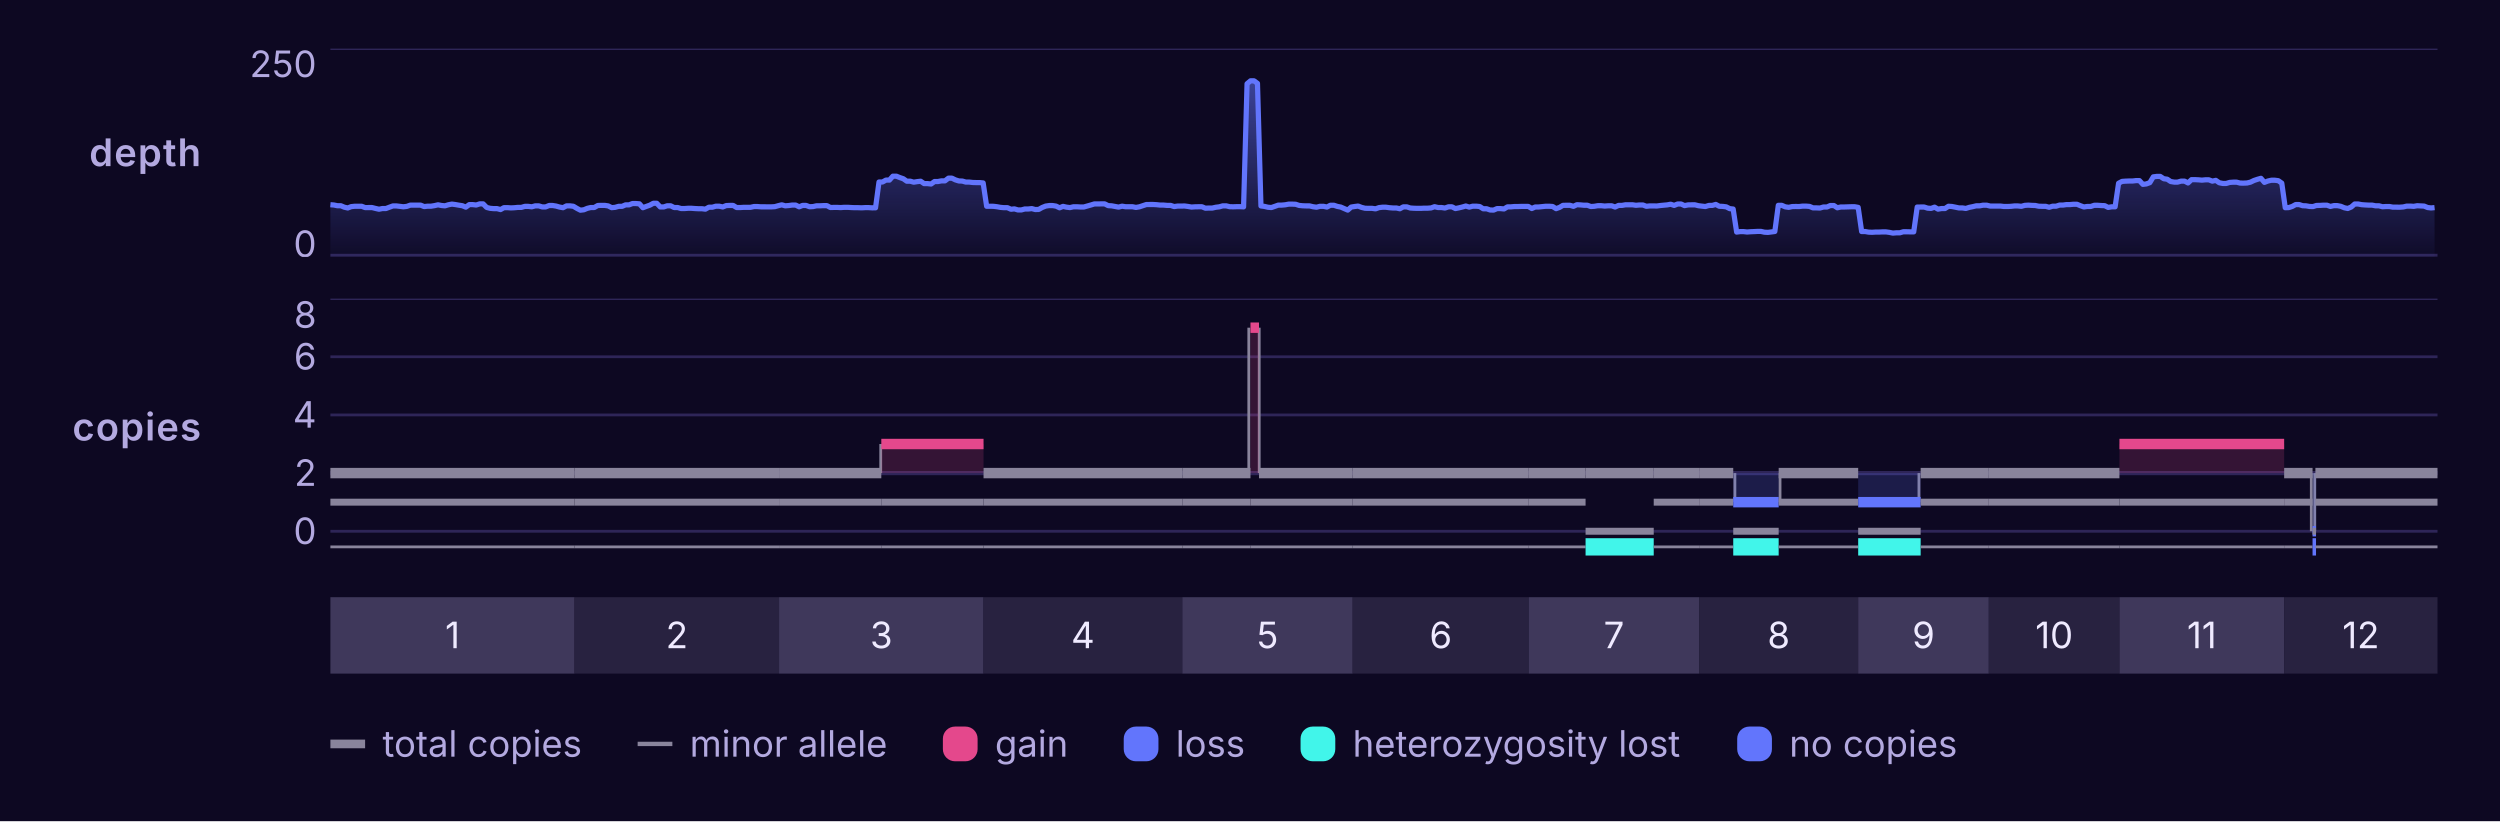
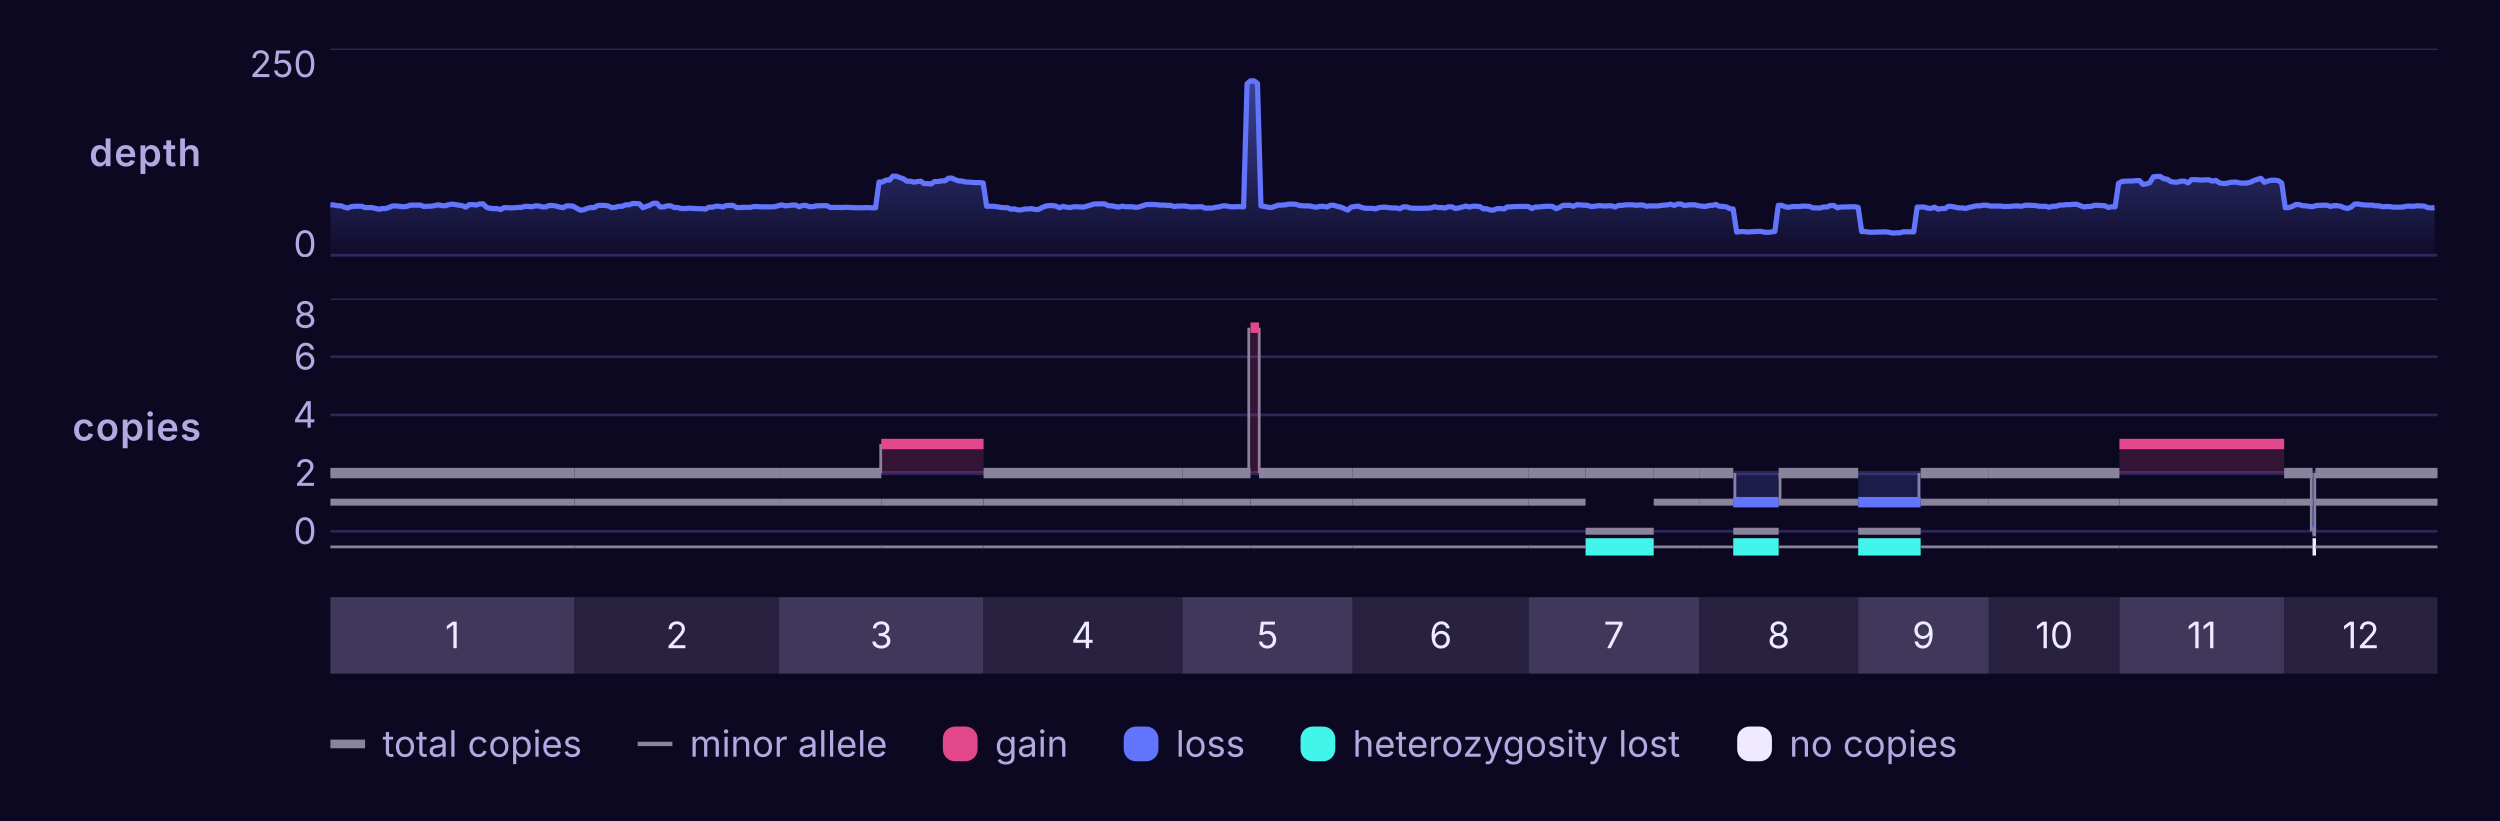
<svg xmlns="http://www.w3.org/2000/svg" width="720" height="236.5" viewBox="0 0 720 236.5" font-family="Inter, Liberation Sans, Arial, Helvetica, sans-serif" role="img" aria-labelledby="karyon-title karyon-desc">
  <defs>
    <clipPath id="karyon-clip-0">
      <rect x="67.895" y="14" width="634.105" height="60" />
    </clipPath>
    <linearGradient id="karyon-fade-1" x1="0" y1="0" x2="0" y2="1">
      <stop offset="0" stop-color="#6275fc" stop-opacity="0.54" />
      <stop offset="1" stop-color="#6275fc" stop-opacity="0.03" />
    </linearGradient>
    <clipPath id="karyon-clip-2">
      <rect x="80.369" y="86" width="621.631" height="74" />
    </clipPath>
    <clipPath id="karyon-clip-3">
      <rect x="95.152" y="172" width="606.848" height="22" />
    </clipPath>
    <clipPath id="karyon-clip-4">
      <rect x="95.152" y="206" width="606.848" height="16.5" />
    </clipPath>
  </defs>
  <rect x="0" y="0" width="720" height="236.5" fill="#0d0822" />
  <text x="57.895" y="47.85" fill="#b3a9e0" font-size="11" text-anchor="end" font-weight="600" letter-spacing="0.03em">depth</text>
  <g clip-path="url(#karyon-clip-0)">
    <line x1="95.152" y1="73.5" x2="702" y2="73.5" stroke="#2e2558" stroke-width="0.8" />
    <path d="M95.152 74 L95.152 58.959 L96.152 59.038 L97.152 59.247 L98.152 59.247 L99.152 59.67 L100.152 59.9 L101.152 59.509 L102.152 59.403 L103.152 59.401 L104.152 59.401 L105.152 59.785 L106.152 59.78 L107.152 59.78 L108.152 60.032 L109.152 60.258 L110.152 60.056 L111.152 60.056 L112.152 59.677 L113.152 59.31 L114.152 59.31 L115.152 59.427 L116.152 59.554 L117.152 59.444 L118.152 59.086 L119.152 59.086 L120.152 59.086 L121.152 59.086 L122.152 59.497 L123.152 59.382 L124.152 59.382 L125.152 59.218 L126.152 58.986 L127.152 59.185 L128.152 59.276 L129.152 58.971 L130.152 58.782 L131.152 58.914 L132.152 59.091 L133.152 59.247 L134.152 59.655 L135.152 58.93 L136.152 58.93 L137.152 59.046 L138.152 58.719 L139.152 58.719 L140.152 59.739 L141.152 59.994 L142.152 60.085 L143.152 60.085 L144.152 60.354 L145.152 59.802 L146.152 59.802 L147.152 59.878 L148.152 59.828 L149.152 59.73 L150.152 59.73 L151.152 59.434 L152.152 59.434 L153.152 59.562 L154.152 59.288 L155.152 59.288 L156.152 59.59 L157.152 59.59 L158.152 59.185 L159.152 59.185 L160.152 59.348 L161.152 59.631 L162.152 59.818 L163.152 59.288 L164.152 59.288 L165.152 59.41 L166.152 60.015 L167.152 60.536 L168.152 60.414 L169.152 60.001 L170.152 59.763 L171.152 59.763 L172.152 59.185 L173.152 59.149 L174.152 59.149 L175.152 59.298 L176.152 59.806 L177.152 59.715 L178.152 59.43 L179.152 59.43 L180.152 59.005 L181.152 59.005 L182.152 58.621 L183.152 58.621 L184.152 58.7 L185.152 59.823 L186.152 59.444 L187.152 59.091 L188.152 58.546 L189.152 58.546 L190.152 59.602 L191.152 59.6 L192.152 59.266 L193.152 59.266 L194.152 59.768 L195.152 59.768 L196.152 60.058 L197.152 60.058 L198.152 59.986 L199.152 59.986 L200.152 60.063 L201.152 60.114 L202.152 60.114 L203.152 60.238 L204.152 59.677 L205.152 59.677 L206.152 59.386 L207.152 59.386 L208.152 59.607 L209.152 59.206 L210.152 59.166 L211.152 59.166 L212.152 59.775 L213.152 59.775 L214.152 59.715 L215.152 59.715 L216.152 59.706 L217.152 59.485 L218.152 59.485 L219.152 59.566 L220.152 59.566 L221.152 59.576 L222.152 59.576 L223.152 59.518 L224.152 59.235 L225.152 58.988 L226.152 59.278 L227.152 59.197 L228.152 59.058 L229.152 59.058 L230.152 59.562 L231.152 59.166 L232.152 59.166 L233.152 59.542 L234.152 59.494 L235.152 59.271 L236.152 59.271 L237.152 59.221 L238.152 59.221 L239.152 59.766 L240.152 59.734 L241.152 59.734 L242.152 59.782 L243.152 59.706 L244.152 59.706 L245.152 59.773 L246.152 59.814 L247.152 59.814 L248.152 59.852 L249.152 59.794 L250.152 59.794 L251.152 59.857 L252.152 59.85 L253.152 52.424 L254.152 52.424 L255.152 51.867 L256.152 51.867 L257.152 50.739 L258.152 50.739 L259.152 51.14 L260.152 51.483 L261.152 52.184 L262.152 52.184 L263.152 52.47 L264.152 52.311 L265.152 52.194 L266.152 52.882 L267.152 52.882 L268.152 52.993 L269.152 52.275 L270.152 52.275 L271.152 52.083 L272.152 52.083 L273.152 51.313 L274.152 51.313 L275.152 51.802 L276.152 52.114 L277.152 52.148 L278.152 52.441 L279.152 52.441 L280.152 52.556 L281.152 52.585 L282.152 52.585 L283.152 52.69 L284.152 59.401 L285.152 59.401 L286.152 59.418 L287.152 59.542 L288.152 59.727 L289.152 59.814 L290.152 59.814 L291.152 60.265 L292.152 60.157 L293.152 60.459 L294.152 60.459 L295.152 60.188 L296.152 60.188 L297.152 60.08 L298.152 60.346 L299.152 60.318 L300.152 59.754 L301.152 59.353 L302.152 59.204 L303.152 59.204 L304.152 59.362 L305.152 59.85 L306.152 59.439 L307.152 59.662 L308.152 59.787 L309.152 59.554 L310.152 59.554 L311.152 59.614 L312.152 59.614 L313.152 59.329 L314.152 59.046 L315.152 58.741 L316.152 58.741 L317.152 58.717 L318.152 58.717 L319.152 59.223 L320.152 59.281 L321.152 59.463 L322.152 59.653 L323.152 59.377 L324.152 59.538 L325.152 59.538 L326.152 59.542 L327.152 59.739 L328.152 59.564 L329.152 59.233 L330.152 58.906 L331.152 58.897 L332.152 58.897 L333.152 58.957 L334.152 59.067 L335.152 59.067 L336.152 59.158 L337.152 59.158 L338.152 59.494 L339.152 59.35 L340.152 59.35 L341.152 59.326 L342.152 59.458 L343.152 59.634 L344.152 59.564 L345.152 59.545 L346.152 59.545 L347.152 59.962 L348.152 59.919 L349.152 59.919 L350.152 59.689 L351.152 59.569 L352.152 59.286 L353.152 59.286 L354.152 59.528 L355.152 59.557 L356.152 59.523 L357.152 59.523 L358.152 59.574 L359.152 24.121 L360.152 23.278 L361.152 23.278 L362.152 24.01 L363.152 59.31 L364.152 59.444 L365.152 59.682 L366.152 59.773 L367.152 59.43 L368.152 59.072 L369.152 59.072 L370.152 58.983 L371.152 58.791 L372.152 58.791 L373.152 58.83 L374.152 59.163 L375.152 59.262 L376.152 59.3 L377.152 59.3 L378.152 59.538 L379.152 59.677 L380.152 59.418 L381.152 59.418 L382.152 59.629 L383.152 59.113 L384.152 59.113 L385.152 59.444 L386.152 59.638 L387.152 60.078 L388.152 60.507 L389.152 59.634 L390.152 59.473 L391.152 59.346 L392.152 59.737 L393.152 59.982 L394.152 60.003 L395.152 60.003 L396.152 60.147 L397.152 59.794 L398.152 59.679 L399.152 59.679 L400.152 59.821 L401.152 59.9 L402.152 59.9 L403.152 60.123 L404.152 59.574 L405.152 59.574 L406.152 59.905 L407.152 59.974 L408.152 60.006 L409.152 60.006 L410.152 59.958 L411.152 59.958 L412.152 59.883 L413.152 59.528 L414.152 59.768 L415.152 59.768 L416.152 59.917 L417.152 59.562 L418.152 59.562 L419.152 60.063 L420.152 59.864 L421.152 59.619 L422.152 59.329 L423.152 59.65 L424.152 59.379 L425.152 59.379 L426.152 59.48 L427.152 60.123 L428.152 60.123 L429.152 60.474 L430.152 60.505 L431.152 60.08 L432.152 60.08 L433.152 60.178 L434.152 59.574 L435.152 59.574 L436.152 59.48 L437.152 59.48 L438.152 59.446 L439.152 59.446 L440.152 59.451 L441.152 60.054 L442.152 59.612 L443.152 59.612 L444.152 59.506 L445.152 59.401 L446.152 59.401 L447.152 59.466 L448.152 60.092 L449.152 59.73 L450.152 59.13 L451.152 59.127 L452.152 59.127 L453.152 59.427 L454.152 58.954 L455.152 59.012 L456.152 59.108 L457.152 59.108 L458.152 59.478 L459.152 59.415 L460.152 59.242 L461.152 59.242 L462.152 59.348 L463.152 59.269 L464.152 59.269 L465.152 59.624 L466.152 59.154 L467.152 59.154 L468.152 58.978 L469.152 58.976 L470.152 58.976 L471.152 59.127 L472.152 59.036 L473.152 59.036 L474.152 59.413 L475.152 59.302 L476.152 59.302 L477.152 59.329 L478.152 59.192 L479.152 59.096 L480.152 59.007 L481.152 58.818 L482.152 59.158 L483.152 58.758 L484.152 58.758 L485.152 59.218 L486.152 59.014 L487.152 58.993 L488.152 58.993 L489.152 59.245 L490.152 59.37 L491.152 59.48 L492.152 59.168 L493.152 59.156 L494.152 58.875 L495.152 59.406 L496.152 59.442 L497.152 59.571 L498.152 60.09 L499.152 60.202 L500.152 66.834 L501.152 66.704 L502.152 66.704 L503.152 66.817 L504.152 66.74 L505.152 66.699 L506.152 66.646 L507.152 66.646 L508.152 66.872 L509.152 66.925 L510.152 66.8 L511.152 66.668 L512.152 59.139 L513.152 59.139 L514.152 59.569 L515.152 59.715 L516.152 59.494 L517.152 59.468 L518.152 59.485 L519.152 59.365 L520.152 59.365 L521.152 59.446 L522.152 59.871 L523.152 59.871 L524.152 59.914 L525.152 59.619 L526.152 59.619 L527.152 59.187 L528.152 59.187 L529.152 59.842 L530.152 59.614 L531.152 59.614 L532.152 59.578 L533.152 59.545 L534.152 59.545 L535.152 59.725 L536.152 66.678 L537.152 66.678 L538.152 66.855 L539.152 66.898 L540.152 66.836 L541.152 66.836 L542.152 66.786 L543.152 66.786 L544.152 66.925 L545.152 67.136 L546.152 67.047 L547.152 67.047 L548.152 66.75 L549.152 66.75 L550.152 66.774 L551.152 66.774 L552.152 59.634 L553.152 59.626 L554.152 59.626 L555.152 59.948 L556.152 60.022 L557.152 59.66 L558.152 60.234 L559.152 60.061 L560.152 60.061 L561.152 59.406 L562.152 59.466 L563.152 59.667 L564.152 59.881 L565.152 59.881 L566.152 60.037 L567.152 59.718 L568.152 59.518 L569.152 59.278 L570.152 59.278 L571.152 59.091 L572.152 59.091 L573.152 59.341 L574.152 59.346 L575.152 59.35 L576.152 59.35 L577.152 59.47 L578.152 59.47 L579.152 59.422 L580.152 59.314 L581.152 59.314 L582.152 59.42 L583.152 59.144 L584.152 59.084 L585.152 59.149 L586.152 59.182 L587.152 59.391 L588.152 59.42 L589.152 59.42 L590.152 59.698 L591.152 59.386 L592.152 59.386 L593.152 59.062 L594.152 59.062 L595.152 58.921 L596.152 58.921 L597.152 58.825 L598.152 58.825 L599.152 59.24 L600.152 59.607 L601.152 59.458 L602.152 59.458 L603.152 59.125 L604.152 59.125 L605.152 59.199 L606.152 59.23 L607.152 59.737 L608.152 59.562 L609.152 59.562 L610.152 52.774 L611.152 52.246 L612.152 52.172 L613.152 52.134 L614.152 52.134 L615.152 52.016 L616.152 52.016 L617.152 53.096 L618.152 52.971 L619.152 52.599 L620.152 50.934 L621.152 50.809 L622.152 50.809 L623.152 51.474 L624.152 51.608 L625.152 52.278 L626.152 52.446 L627.152 52.446 L628.152 52.165 L629.152 52.165 L630.152 52.69 L631.152 51.742 L632.152 51.742 L633.152 51.79 L634.152 51.882 L635.152 51.786 L636.152 51.786 L637.152 52.17 L638.152 51.944 L639.152 52.633 L640.152 52.832 L641.152 52.832 L642.152 52.537 L643.152 52.465 L644.152 52.465 L645.152 52.726 L646.152 52.741 L647.152 52.7 L648.152 52.455 L649.152 51.973 L650.152 51.637 L651.152 51.356 L652.152 52.522 L653.152 52.134 L654.152 51.908 L655.152 51.908 L656.152 52.038 L657.152 52.743 L658.152 59.818 L659.152 59.787 L660.152 59.461 L661.152 58.914 L662.152 58.914 L663.152 59.245 L664.152 59.283 L665.152 59.458 L666.152 59.492 L667.152 59.17 L668.152 59.158 L669.152 59.091 L670.152 59.091 L671.152 59.456 L672.152 59.223 L673.152 59.223 L674.152 59.418 L675.152 59.835 L676.152 60.042 L677.152 59.626 L678.152 58.753 L679.152 58.753 L680.152 58.947 L681.152 59.022 L682.152 59.074 L683.152 59.074 L684.152 59.271 L685.152 59.271 L686.152 59.545 L687.152 59.478 L688.152 59.478 L689.152 59.662 L690.152 59.662 L691.152 59.67 L692.152 59.598 L693.152 59.36 L694.152 59.36 L695.152 59.427 L696.152 59.254 L697.152 59.305 L698.152 59.353 L699.152 59.768 L700.152 59.886 L701.152 59.787 L701.152 74Z" fill="url(#karyon-fade-1)" />
    <polyline points="95.152,58.959 96.152,59.038 97.152,59.247 98.152,59.247 99.152,59.67 100.152,59.9 101.152,59.509 102.152,59.403 103.152,59.401 104.152,59.401 105.152,59.785 106.152,59.78 107.152,59.78 108.152,60.032 109.152,60.258 110.152,60.056 111.152,60.056 112.152,59.677 113.152,59.31 114.152,59.31 115.152,59.427 116.152,59.554 117.152,59.444 118.152,59.086 119.152,59.086 120.152,59.086 121.152,59.086 122.152,59.497 123.152,59.382 124.152,59.382 125.152,59.218 126.152,58.986 127.152,59.185 128.152,59.276 129.152,58.971 130.152,58.782 131.152,58.914 132.152,59.091 133.152,59.247 134.152,59.655 135.152,58.93 136.152,58.93 137.152,59.046 138.152,58.719 139.152,58.719 140.152,59.739 141.152,59.994 142.152,60.085 143.152,60.085 144.152,60.354 145.152,59.802 146.152,59.802 147.152,59.878 148.152,59.828 149.152,59.73 150.152,59.73 151.152,59.434 152.152,59.434 153.152,59.562 154.152,59.288 155.152,59.288 156.152,59.59 157.152,59.59 158.152,59.185 159.152,59.185 160.152,59.348 161.152,59.631 162.152,59.818 163.152,59.288 164.152,59.288 165.152,59.41 166.152,60.015 167.152,60.536 168.152,60.414 169.152,60.001 170.152,59.763 171.152,59.763 172.152,59.185 173.152,59.149 174.152,59.149 175.152,59.298 176.152,59.806 177.152,59.715 178.152,59.43 179.152,59.43 180.152,59.005 181.152,59.005 182.152,58.621 183.152,58.621 184.152,58.7 185.152,59.823 186.152,59.444 187.152,59.091 188.152,58.546 189.152,58.546 190.152,59.602 191.152,59.6 192.152,59.266 193.152,59.266 194.152,59.768 195.152,59.768 196.152,60.058 197.152,60.058 198.152,59.986 199.152,59.986 200.152,60.063 201.152,60.114 202.152,60.114 203.152,60.238 204.152,59.677 205.152,59.677 206.152,59.386 207.152,59.386 208.152,59.607 209.152,59.206 210.152,59.166 211.152,59.166 212.152,59.775 213.152,59.775 214.152,59.715 215.152,59.715 216.152,59.706 217.152,59.485 218.152,59.485 219.152,59.566 220.152,59.566 221.152,59.576 222.152,59.576 223.152,59.518 224.152,59.235 225.152,58.988 226.152,59.278 227.152,59.197 228.152,59.058 229.152,59.058 230.152,59.562 231.152,59.166 232.152,59.166 233.152,59.542 234.152,59.494 235.152,59.271 236.152,59.271 237.152,59.221 238.152,59.221 239.152,59.766 240.152,59.734 241.152,59.734 242.152,59.782 243.152,59.706 244.152,59.706 245.152,59.773 246.152,59.814 247.152,59.814 248.152,59.852 249.152,59.794 250.152,59.794 251.152,59.857 252.152,59.85 253.152,52.424 254.152,52.424 255.152,51.867 256.152,51.867 257.152,50.739 258.152,50.739 259.152,51.14 260.152,51.483 261.152,52.184 262.152,52.184 263.152,52.47 264.152,52.311 265.152,52.194 266.152,52.882 267.152,52.882 268.152,52.993 269.152,52.275 270.152,52.275 271.152,52.083 272.152,52.083 273.152,51.313 274.152,51.313 275.152,51.802 276.152,52.114 277.152,52.148 278.152,52.441 279.152,52.441 280.152,52.556 281.152,52.585 282.152,52.585 283.152,52.69 284.152,59.401 285.152,59.401 286.152,59.418 287.152,59.542 288.152,59.727 289.152,59.814 290.152,59.814 291.152,60.265 292.152,60.157 293.152,60.459 294.152,60.459 295.152,60.188 296.152,60.188 297.152,60.08 298.152,60.346 299.152,60.318 300.152,59.754 301.152,59.353 302.152,59.204 303.152,59.204 304.152,59.362 305.152,59.85 306.152,59.439 307.152,59.662 308.152,59.787 309.152,59.554 310.152,59.554 311.152,59.614 312.152,59.614 313.152,59.329 314.152,59.046 315.152,58.741 316.152,58.741 317.152,58.717 318.152,58.717 319.152,59.223 320.152,59.281 321.152,59.463 322.152,59.653 323.152,59.377 324.152,59.538 325.152,59.538 326.152,59.542 327.152,59.739 328.152,59.564 329.152,59.233 330.152,58.906 331.152,58.897 332.152,58.897 333.152,58.957 334.152,59.067 335.152,59.067 336.152,59.158 337.152,59.158 338.152,59.494 339.152,59.35 340.152,59.35 341.152,59.326 342.152,59.458 343.152,59.634 344.152,59.564 345.152,59.545 346.152,59.545 347.152,59.962 348.152,59.919 349.152,59.919 350.152,59.689 351.152,59.569 352.152,59.286 353.152,59.286 354.152,59.528 355.152,59.557 356.152,59.523 357.152,59.523 358.152,59.574 359.152,24.121 360.152,23.278 361.152,23.278 362.152,24.01 363.152,59.31 364.152,59.444 365.152,59.682 366.152,59.773 367.152,59.43 368.152,59.072 369.152,59.072 370.152,58.983 371.152,58.791 372.152,58.791 373.152,58.83 374.152,59.163 375.152,59.262 376.152,59.3 377.152,59.3 378.152,59.538 379.152,59.677 380.152,59.418 381.152,59.418 382.152,59.629 383.152,59.113 384.152,59.113 385.152,59.444 386.152,59.638 387.152,60.078 388.152,60.507 389.152,59.634 390.152,59.473 391.152,59.346 392.152,59.737 393.152,59.982 394.152,60.003 395.152,60.003 396.152,60.147 397.152,59.794 398.152,59.679 399.152,59.679 400.152,59.821 401.152,59.9 402.152,59.9 403.152,60.123 404.152,59.574 405.152,59.574 406.152,59.905 407.152,59.974 408.152,60.006 409.152,60.006 410.152,59.958 411.152,59.958 412.152,59.883 413.152,59.528 414.152,59.768 415.152,59.768 416.152,59.917 417.152,59.562 418.152,59.562 419.152,60.063 420.152,59.864 421.152,59.619 422.152,59.329 423.152,59.65 424.152,59.379 425.152,59.379 426.152,59.48 427.152,60.123 428.152,60.123 429.152,60.474 430.152,60.505 431.152,60.08 432.152,60.08 433.152,60.178 434.152,59.574 435.152,59.574 436.152,59.48 437.152,59.48 438.152,59.446 439.152,59.446 440.152,59.451 441.152,60.054 442.152,59.612 443.152,59.612 444.152,59.506 445.152,59.401 446.152,59.401 447.152,59.466 448.152,60.092 449.152,59.73 450.152,59.13 451.152,59.127 452.152,59.127 453.152,59.427 454.152,58.954 455.152,59.012 456.152,59.108 457.152,59.108 458.152,59.478 459.152,59.415 460.152,59.242 461.152,59.242 462.152,59.348 463.152,59.269 464.152,59.269 465.152,59.624 466.152,59.154 467.152,59.154 468.152,58.978 469.152,58.976 470.152,58.976 471.152,59.127 472.152,59.036 473.152,59.036 474.152,59.413 475.152,59.302 476.152,59.302 477.152,59.329 478.152,59.192 479.152,59.096 480.152,59.007 481.152,58.818 482.152,59.158 483.152,58.758 484.152,58.758 485.152,59.218 486.152,59.014 487.152,58.993 488.152,58.993 489.152,59.245 490.152,59.37 491.152,59.48 492.152,59.168 493.152,59.156 494.152,58.875 495.152,59.406 496.152,59.442 497.152,59.571 498.152,60.09 499.152,60.202 500.152,66.834 501.152,66.704 502.152,66.704 503.152,66.817 504.152,66.74 505.152,66.699 506.152,66.646 507.152,66.646 508.152,66.872 509.152,66.925 510.152,66.8 511.152,66.668 512.152,59.139 513.152,59.139 514.152,59.569 515.152,59.715 516.152,59.494 517.152,59.468 518.152,59.485 519.152,59.365 520.152,59.365 521.152,59.446 522.152,59.871 523.152,59.871 524.152,59.914 525.152,59.619 526.152,59.619 527.152,59.187 528.152,59.187 529.152,59.842 530.152,59.614 531.152,59.614 532.152,59.578 533.152,59.545 534.152,59.545 535.152,59.725 536.152,66.678 537.152,66.678 538.152,66.855 539.152,66.898 540.152,66.836 541.152,66.836 542.152,66.786 543.152,66.786 544.152,66.925 545.152,67.136 546.152,67.047 547.152,67.047 548.152,66.75 549.152,66.75 550.152,66.774 551.152,66.774 552.152,59.634 553.152,59.626 554.152,59.626 555.152,59.948 556.152,60.022 557.152,59.66 558.152,60.234 559.152,60.061 560.152,60.061 561.152,59.406 562.152,59.466 563.152,59.667 564.152,59.881 565.152,59.881 566.152,60.037 567.152,59.718 568.152,59.518 569.152,59.278 570.152,59.278 571.152,59.091 572.152,59.091 573.152,59.341 574.152,59.346 575.152,59.35 576.152,59.35 577.152,59.47 578.152,59.47 579.152,59.422 580.152,59.314 581.152,59.314 582.152,59.42 583.152,59.144 584.152,59.084 585.152,59.149 586.152,59.182 587.152,59.391 588.152,59.42 589.152,59.42 590.152,59.698 591.152,59.386 592.152,59.386 593.152,59.062 594.152,59.062 595.152,58.921 596.152,58.921 597.152,58.825 598.152,58.825 599.152,59.24 600.152,59.607 601.152,59.458 602.152,59.458 603.152,59.125 604.152,59.125 605.152,59.199 606.152,59.23 607.152,59.737 608.152,59.562 609.152,59.562 610.152,52.774 611.152,52.246 612.152,52.172 613.152,52.134 614.152,52.134 615.152,52.016 616.152,52.016 617.152,53.096 618.152,52.971 619.152,52.599 620.152,50.934 621.152,50.809 622.152,50.809 623.152,51.474 624.152,51.608 625.152,52.278 626.152,52.446 627.152,52.446 628.152,52.165 629.152,52.165 630.152,52.69 631.152,51.742 632.152,51.742 633.152,51.79 634.152,51.882 635.152,51.786 636.152,51.786 637.152,52.17 638.152,51.944 639.152,52.633 640.152,52.832 641.152,52.832 642.152,52.537 643.152,52.465 644.152,52.465 645.152,52.726 646.152,52.741 647.152,52.7 648.152,52.455 649.152,51.973 650.152,51.637 651.152,51.356 652.152,52.522 653.152,52.134 654.152,51.908 655.152,51.908 656.152,52.038 657.152,52.743 658.152,59.818 659.152,59.787 660.152,59.461 661.152,58.914 662.152,58.914 663.152,59.245 664.152,59.283 665.152,59.458 666.152,59.492 667.152,59.17 668.152,59.158 669.152,59.091 670.152,59.091 671.152,59.456 672.152,59.223 673.152,59.223 674.152,59.418 675.152,59.835 676.152,60.042 677.152,59.626 678.152,58.753 679.152,58.753 680.152,58.947 681.152,59.022 682.152,59.074 683.152,59.074 684.152,59.271 685.152,59.271 686.152,59.545 687.152,59.478 688.152,59.478 689.152,59.662 690.152,59.662 691.152,59.67 692.152,59.598 693.152,59.36 694.152,59.36 695.152,59.427 696.152,59.254 697.152,59.305 698.152,59.353 699.152,59.768 700.152,59.886 701.152,59.787" fill="none" stroke="#6275fc" stroke-width="1.5" stroke-linejoin="round" />
    <line x1="95.152" y1="14" x2="702" y2="14" stroke="#2e2558" stroke-width="0.8" />
    <text x="91.152" y="74" fill="#b3a9e0" font-size="10.5" text-anchor="end">0</text>
    <text x="91.152" y="22.19" fill="#b3a9e0" font-size="10.5" text-anchor="end">250</text>
  </g>
  <text x="57.895" y="126.85" fill="#b3a9e0" font-size="11" text-anchor="end" font-weight="600" letter-spacing="0.03em">copies</text>
  <g clip-path="url(#karyon-clip-2)">
    <line x1="95.152" y1="153" x2="702" y2="153" stroke="#2e2558" stroke-width="0.8" />
    <line x1="95.152" y1="119.5" x2="702" y2="119.5" stroke="#2e2558" stroke-width="0.8" />
    <line x1="95.152" y1="102.75" x2="702" y2="102.75" stroke="#2e2558" stroke-width="0.8" />
    <line x1="95.152" y1="86" x2="702" y2="86" stroke="#2e2558" stroke-width="0.8" />
    <line x1="95.152" y1="136.25" x2="702" y2="136.25" stroke="#2e2558" stroke-width="1.2" />
    <text x="91.152" y="156.675" fill="#b3a9e0" font-size="10.5" text-anchor="end">0</text>
    <text x="91.152" y="139.925" fill="#b3a9e0" font-size="10.5" text-anchor="end">2</text>
    <text x="91.152" y="123.175" fill="#b3a9e0" font-size="10.5" text-anchor="end">4</text>
    <text x="91.152" y="106.425" fill="#b3a9e0" font-size="10.5" text-anchor="end">6</text>
    <text x="91.152" y="94.4" fill="#b3a9e0" font-size="10.5" text-anchor="end">8</text>
    <line x1="253.652" y1="136.25" x2="253.652" y2="127.875" stroke="#89849c" stroke-width="0.8" />
    <line x1="359.652" y1="136.25" x2="359.652" y2="94.375" stroke="#89849c" stroke-width="0.8" />
    <line x1="362.652" y1="136.25" x2="362.652" y2="94.375" stroke="#89849c" stroke-width="0.8" />
    <line x1="499.652" y1="144.625" x2="499.652" y2="136.25" stroke="#89849c" stroke-width="0.8" />
    <line x1="512.652" y1="144.625" x2="512.652" y2="136.25" stroke="#89849c" stroke-width="0.8" />
    <line x1="552.652" y1="144.625" x2="552.652" y2="136.25" stroke="#89849c" stroke-width="0.8" />
    <line x1="665.652" y1="153" x2="665.652" y2="136.25" stroke="#89849c" stroke-width="0.8" />
    <line x1="666.652" y1="153" x2="666.652" y2="136.25" stroke="#89849c" stroke-width="0.8" />
    <g>
      <rect x="95.152" y="134.75" width="70.335" height="3" fill="#89849c" />
      <rect x="95.152" y="143.625" width="70.335" height="2" fill="#89849c" />
    </g>
    <g>
      <rect x="165.487" y="134.75" width="58.886" height="3" fill="#89849c" />
      <rect x="165.487" y="143.625" width="58.886" height="2" fill="#89849c" />
    </g>
    <g>
      <rect x="224.373" y="134.75" width="29.443" height="3" fill="#89849c" />
      <rect x="224.373" y="143.625" width="29.443" height="2" fill="#89849c" />
    </g>
    <g>
      <rect x="253.816" y="127.875" width="29.443" height="8.375" fill="#e4488c" fill-opacity="0.18" />
      <rect x="253.816" y="126.375" width="29.443" height="3" fill="#e4488c" />
      <rect x="253.816" y="143.625" width="29.443" height="2" fill="#89849c" />
    </g>
    <g>
      <rect x="283.259" y="134.75" width="57.25" height="3" fill="#89849c" />
      <rect x="283.259" y="143.625" width="57.25" height="2" fill="#89849c" />
    </g>
    <g>
      <rect x="340.508" y="134.75" width="19.629" height="3" fill="#89849c" />
      <rect x="340.508" y="143.625" width="19.629" height="2" fill="#89849c" />
    </g>
    <g>
      <rect x="360.137" y="94.375" width="2.454" height="41.875" fill="#e4488c" fill-opacity="0.18" />
      <rect x="360.137" y="92.875" width="2.454" height="3" fill="#e4488c" />
      <rect x="360.137" y="143.625" width="2.454" height="2" fill="#89849c" />
    </g>
    <g>
      <rect x="362.59" y="134.75" width="26.989" height="3" fill="#89849c" />
      <rect x="362.59" y="143.625" width="26.989" height="2" fill="#89849c" />
    </g>
    <g>
      <rect x="389.58" y="134.75" width="50.707" height="3" fill="#89849c" />
      <rect x="389.58" y="143.625" width="50.707" height="2" fill="#89849c" />
    </g>
    <g>
      <rect x="440.287" y="134.75" width="16.357" height="3" fill="#89849c" />
      <rect x="440.287" y="143.625" width="16.357" height="2" fill="#89849c" />
    </g>
    <g>
      <rect x="456.644" y="134.75" width="19.629" height="3" fill="#89849c" />
      <rect x="456.644" y="152" width="19.629" height="2" fill="#89849c" />
    </g>
    <g>
      <rect x="476.272" y="134.75" width="13.086" height="3" fill="#89849c" />
      <rect x="476.272" y="143.625" width="13.086" height="2" fill="#89849c" />
    </g>
    <g>
      <rect x="489.358" y="134.75" width="9.814" height="3" fill="#89849c" />
      <rect x="489.358" y="143.625" width="9.814" height="2" fill="#89849c" />
    </g>
    <g>
      <rect x="499.172" y="136.25" width="13.086" height="8.375" fill="#6275fc" fill-opacity="0.18" />
      <rect x="499.172" y="143.125" width="13.086" height="3" fill="#6275fc" />
      <rect x="499.172" y="152" width="13.086" height="2" fill="#89849c" />
    </g>
    <g>
      <rect x="512.258" y="134.75" width="22.9" height="3" fill="#89849c" />
      <rect x="512.258" y="143.625" width="22.9" height="2" fill="#89849c" />
    </g>
    <g>
      <rect x="535.158" y="136.25" width="17.993" height="8.375" fill="#6275fc" fill-opacity="0.18" />
      <rect x="535.158" y="143.125" width="17.993" height="3" fill="#6275fc" />
      <rect x="535.158" y="152" width="17.993" height="2" fill="#89849c" />
    </g>
    <g>
      <rect x="553.15" y="134.75" width="19.629" height="3" fill="#89849c" />
      <rect x="553.15" y="143.625" width="19.629" height="2" fill="#89849c" />
    </g>
    <g>
      <rect x="572.779" y="134.75" width="37.621" height="3" fill="#89849c" />
      <rect x="572.779" y="143.625" width="37.621" height="2" fill="#89849c" />
    </g>
    <g>
      <rect x="610.4" y="127.875" width="47.436" height="8.375" fill="#e4488c" fill-opacity="0.18" />
      <rect x="610.4" y="126.375" width="47.436" height="3" fill="#e4488c" />
      <rect x="610.4" y="143.625" width="47.436" height="2" fill="#89849c" />
    </g>
    <g>
      <rect x="657.836" y="134.75" width="8.179" height="3" fill="#89849c" />
      <rect x="657.836" y="143.625" width="8.179" height="2" fill="#89849c" />
    </g>
    <g>
      <rect x="666.014" y="136.25" width="1" height="16.75" fill="#6275fc" fill-opacity="0.18" />
      <rect x="666.014" y="151.5" width="1" height="3" fill="#6275fc" />
      <rect x="666.014" y="152" width="1" height="2" fill="#89849c" />
    </g>
    <g>
      <rect x="666.832" y="134.75" width="35.168" height="3" fill="#89849c" />
      <rect x="666.832" y="143.625" width="35.168" height="2" fill="#89849c" />
    </g>
    <line x1="95.152" y1="157.5" x2="165.487" y2="157.5" stroke="#89849c" stroke-width="0.8" />
    <line x1="165.487" y1="157.5" x2="224.373" y2="157.5" stroke="#89849c" stroke-width="0.8" />
    <line x1="224.373" y1="157.5" x2="253.816" y2="157.5" stroke="#89849c" stroke-width="0.8" />
    <line x1="253.816" y1="157.5" x2="283.259" y2="157.5" stroke="#89849c" stroke-width="0.8" />
    <line x1="283.259" y1="157.5" x2="340.508" y2="157.5" stroke="#89849c" stroke-width="0.8" />
    <line x1="340.508" y1="157.5" x2="360.137" y2="157.5" stroke="#89849c" stroke-width="0.8" />
    <line x1="360.137" y1="157.5" x2="362.59" y2="157.5" stroke="#89849c" stroke-width="0.8" />
    <line x1="362.59" y1="157.5" x2="389.58" y2="157.5" stroke="#89849c" stroke-width="0.8" />
    <line x1="389.58" y1="157.5" x2="440.287" y2="157.5" stroke="#89849c" stroke-width="0.8" />
    <line x1="440.287" y1="157.5" x2="456.644" y2="157.5" stroke="#89849c" stroke-width="0.8" />
    <rect x="456.644" y="155" width="19.629" height="5" fill="#41f5ea" />
    <line x1="476.272" y1="157.5" x2="489.358" y2="157.5" stroke="#89849c" stroke-width="0.8" />
    <line x1="489.358" y1="157.5" x2="499.172" y2="157.5" stroke="#89849c" stroke-width="0.8" />
    <rect x="499.172" y="155" width="13.086" height="5" fill="#41f5ea" />
    <line x1="512.258" y1="157.5" x2="535.158" y2="157.5" stroke="#89849c" stroke-width="0.8" />
    <rect x="535.158" y="155" width="17.993" height="5" fill="#41f5ea" />
    <line x1="553.15" y1="157.5" x2="572.779" y2="157.5" stroke="#89849c" stroke-width="0.8" />
    <line x1="572.779" y1="157.5" x2="610.4" y2="157.5" stroke="#89849c" stroke-width="0.8" />
    <line x1="610.4" y1="157.5" x2="657.836" y2="157.5" stroke="#89849c" stroke-width="0.8" />
    <line x1="657.836" y1="157.5" x2="666.014" y2="157.5" stroke="#89849c" stroke-width="0.8" />
-     <rect x="666.014" y="155" width="1" height="5" fill="#6275fc" />
+     <rect x="666.014" y="155" width="1" height="5" fill="#efeaff" />
    <line x1="666.832" y1="157.5" x2="702" y2="157.5" stroke="#89849c" stroke-width="0.8" />
  </g>
  <g clip-path="url(#karyon-clip-3)">
    <g>
      <rect x="95.152" y="172" width="70.335" height="22" fill="#3f385b" />
      <text x="130.32" y="186.675" fill="#efeaff" font-size="10.5" text-anchor="middle">1</text>
    </g>
    <g>
      <rect x="165.487" y="172" width="58.886" height="22" fill="#282240" />
      <text x="194.93" y="186.675" fill="#efeaff" font-size="10.5" text-anchor="middle">2</text>
    </g>
    <g>
      <rect x="224.373" y="172" width="58.886" height="22" fill="#3f385b" />
      <text x="253.816" y="186.675" fill="#efeaff" font-size="10.5" text-anchor="middle">3</text>
    </g>
    <g>
      <rect x="283.259" y="172" width="57.25" height="22" fill="#282240" />
      <text x="311.883" y="186.675" fill="#efeaff" font-size="10.5" text-anchor="middle">4</text>
    </g>
    <g>
      <rect x="340.508" y="172" width="49.071" height="22" fill="#3f385b" />
      <text x="365.044" y="186.675" fill="#efeaff" font-size="10.5" text-anchor="middle">5</text>
    </g>
    <g>
      <rect x="389.58" y="172" width="50.707" height="22" fill="#282240" />
      <text x="414.933" y="186.675" fill="#efeaff" font-size="10.5" text-anchor="middle">6</text>
    </g>
    <g>
      <rect x="440.287" y="172" width="49.071" height="22" fill="#3f385b" />
      <text x="464.822" y="186.675" fill="#efeaff" font-size="10.5" text-anchor="middle">7</text>
    </g>
    <g>
      <rect x="489.358" y="172" width="45.8" height="22" fill="#282240" />
      <text x="512.258" y="186.675" fill="#efeaff" font-size="10.5" text-anchor="middle">8</text>
    </g>
    <g>
      <rect x="535.158" y="172" width="37.621" height="22" fill="#3f385b" />
      <text x="553.968" y="186.675" fill="#efeaff" font-size="10.5" text-anchor="middle">9</text>
    </g>
    <g>
      <rect x="572.779" y="172" width="37.621" height="22" fill="#282240" />
      <text x="591.59" y="186.675" fill="#efeaff" font-size="10.5" text-anchor="middle">10</text>
    </g>
    <g>
      <rect x="610.4" y="172" width="47.436" height="22" fill="#3f385b" />
      <text x="634.118" y="186.675" fill="#efeaff" font-size="10.5" text-anchor="middle">11</text>
    </g>
    <g>
      <rect x="657.836" y="172" width="44.164" height="22" fill="#282240" />
      <text x="679.918" y="186.675" fill="#efeaff" font-size="10.5" text-anchor="middle">12</text>
    </g>
  </g>
  <g clip-path="url(#karyon-clip-4)">
    <g>
      <line x1="95.152" y1="214.25" x2="105.152" y2="214.25" stroke="#89849c" stroke-width="2.5" />
      <text x="110.152" y="217.925" fill="#b3a9e0" font-size="10.5" text-anchor="start">total copies</text>
    </g>
    <g>
      <line x1="183.64" y1="214.25" x2="193.64" y2="214.25" stroke="#89849c" stroke-width="1.25" />
      <text x="198.64" y="217.925" fill="#b3a9e0" font-size="10.5" text-anchor="start">minor allele</text>
    </g>
    <g>
      <rect x="271.549" y="209.25" width="10" height="10" rx="3.5" fill="#e4488c" />
      <text x="286.549" y="217.925" fill="#b3a9e0" font-size="10.5" text-anchor="start">gain</text>
    </g>
    <g>
      <rect x="323.633" y="209.25" width="10" height="10" rx="3.5" fill="#6275fc" />
      <text x="338.633" y="217.925" fill="#b3a9e0" font-size="10.5" text-anchor="start">loss</text>
    </g>
    <g>
      <rect x="374.562" y="209.25" width="10" height="10" rx="3.5" fill="#41f5ea" />
      <text x="389.562" y="217.925" fill="#b3a9e0" font-size="10.5" text-anchor="start">heterozygosity lost</text>
    </g>
    <g>
-       <rect x="500.314" y="209.25" width="10" height="10" rx="3.5" fill="#6275fc" />
+       <rect x="500.314" y="209.25" width="10" height="10" rx="3.5" fill="#efeaff" />
      <text x="515.314" y="217.925" fill="#b3a9e0" font-size="10.5" text-anchor="start">no copies</text>
    </g>
  </g>
</svg>
